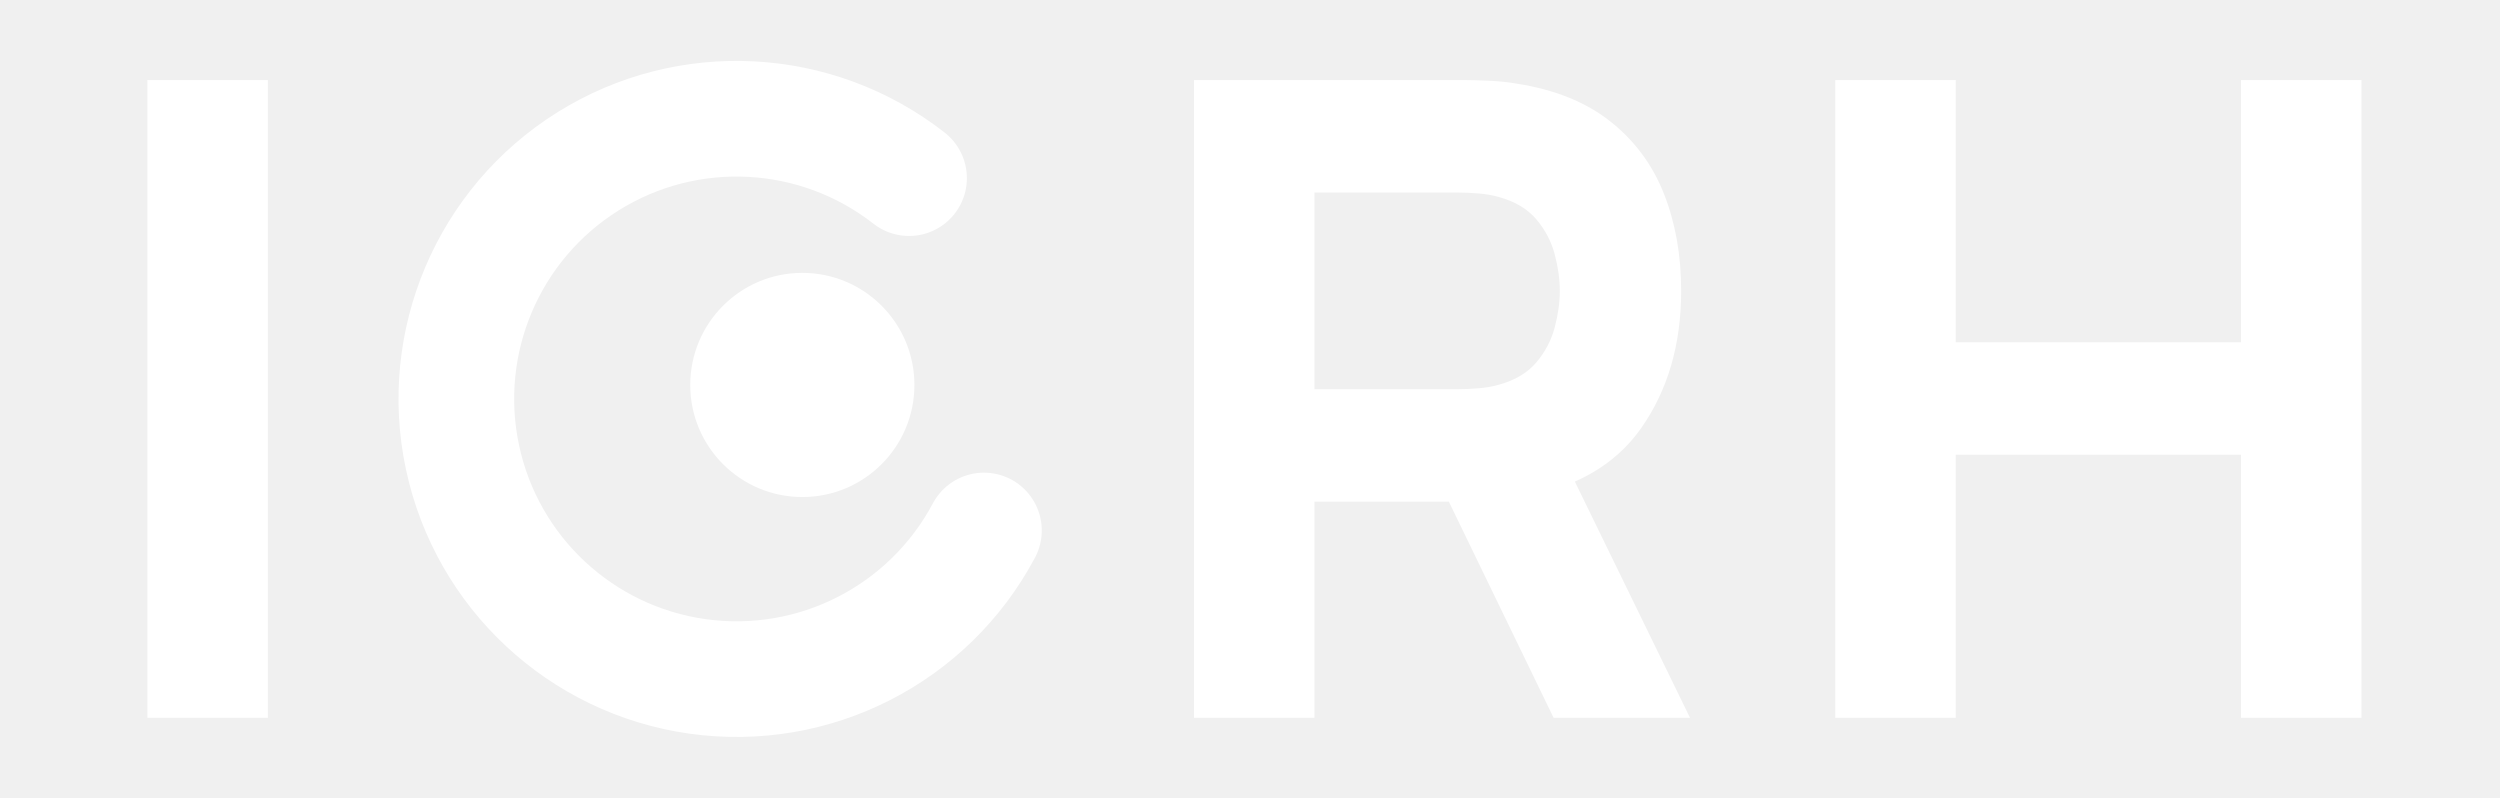
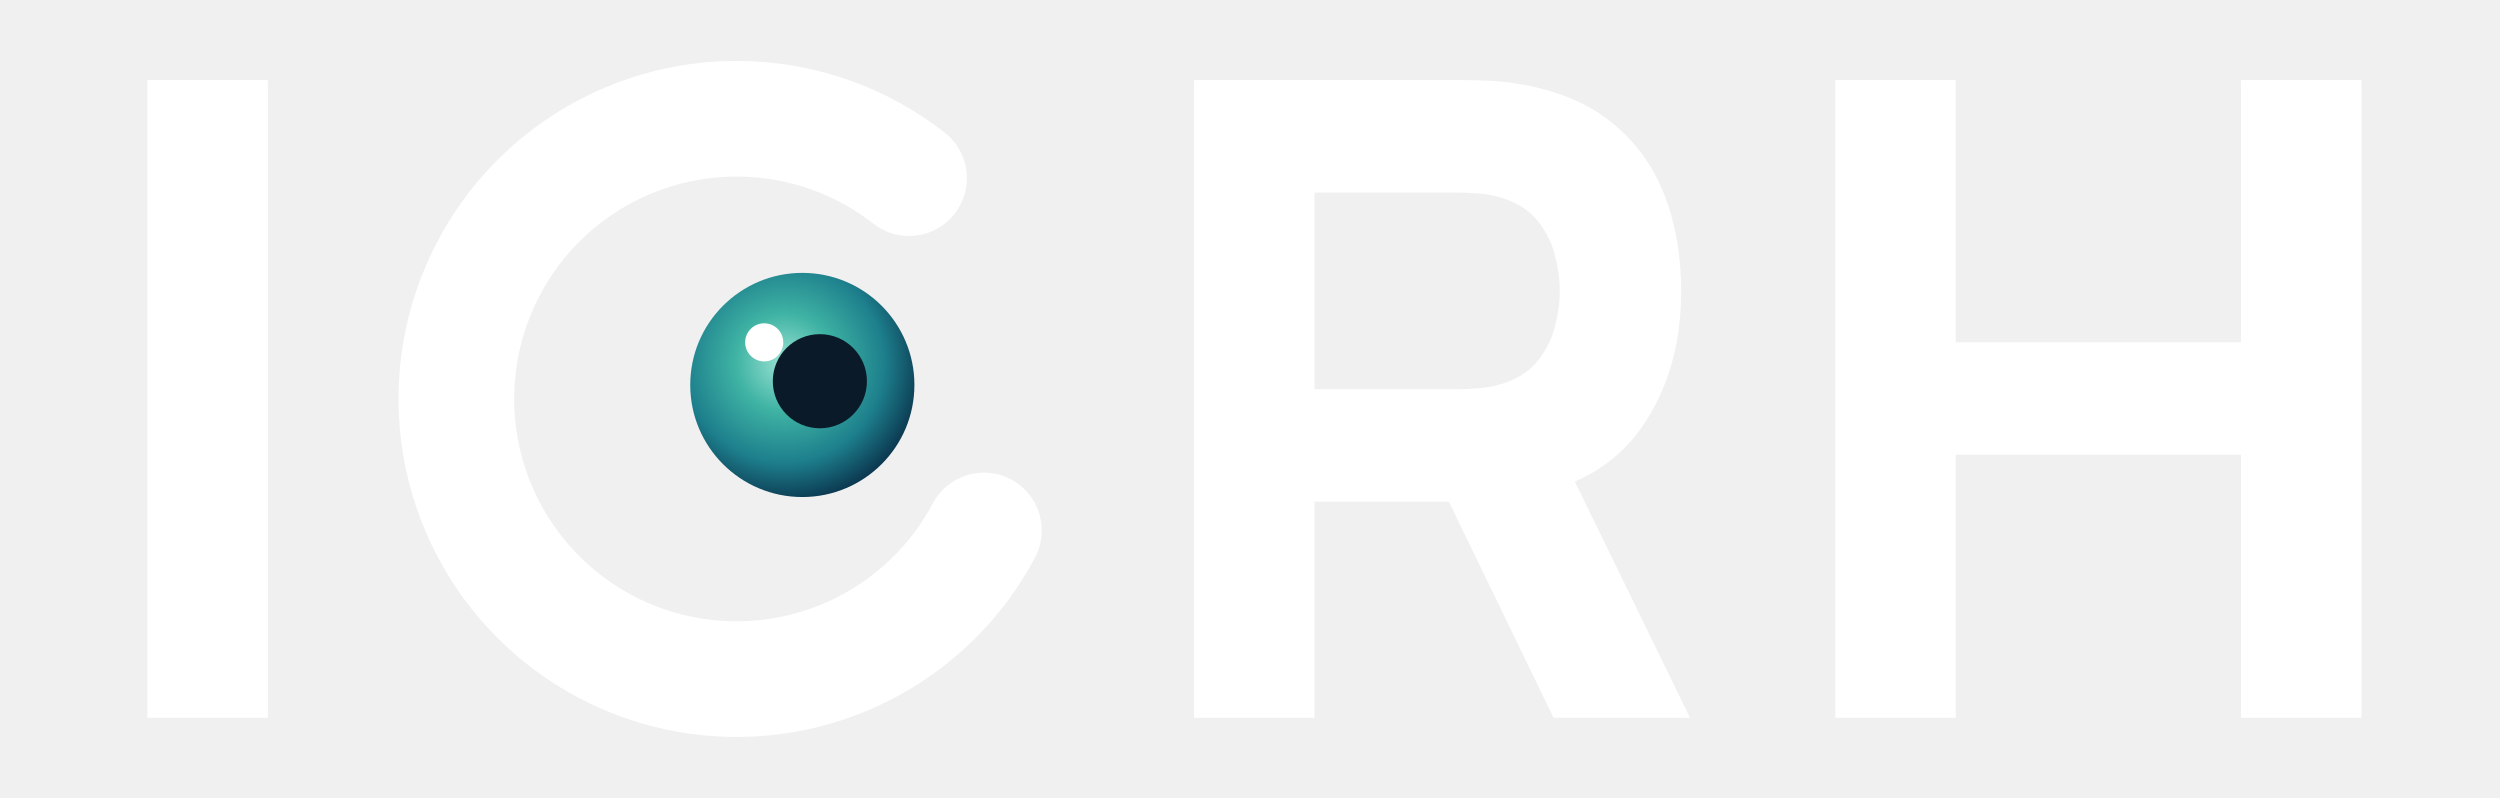
<svg xmlns="http://www.w3.org/2000/svg" viewBox="0 0 5644.60 1785.60" width="188" height="60" role="img" aria-label="ICRH — Institut Changeons de Regard sur le Handicap">
+   <defs>
+     <radialGradient id="icrh-iris" cx="0.42" cy="0.4" r="0.62">
+       <stop offset="0" stop-color="#9be3d3" />
+       <stop offset="0.35" stop-color="#3fb3a4" />
+       <stop offset="0.72" stop-color="#1d7f8c" />
+       <stop offset="1" stop-color="#0c3a52" />
+     </radialGradient>
+   </defs>
  <g fill="#ffffff">
    <path transform="translate(172.80 1612.80) scale(1 -1)" d="M160 0V1440H432V0Z" />
    <path transform="translate(2555.80 1612.80) scale(1 -1)" d="M140 0V1440H748Q769 1440 804.5 1438.5Q840 1437 868 1432Q997 1412 1079.5 1347.0Q1162 1282 1201.0 1183.5Q1240 1085 1240 964Q1240 783 1150.0 654.5Q1060 526 868 496L748 488H412V0ZM952 0 668 586 948 640 1260 0ZM412 742H736Q757 742 782.0 744.0Q807 746 828 752Q883 767 913.0 802.5Q943 838 954.5 881.5Q966 925 966 964Q966 1003 954.5 1046.5Q943 1090 913.0 1125.5Q883 1161 828 1176Q807 1182 782.0 1184.0Q757 1186 736 1186H412Z" />
    <path transform="translate(4003.80 1612.80) scale(1 -1)" d="M140 0V1440H412V848H1056V1440H1328V0H1056V594H412V0Z" />
  </g>
  <path d="M2052.49 394.27 A632.64 632.64 0 1 0 2221.59 1189.81" fill="none" stroke="#ffffff" stroke-width="261.12" stroke-linecap="round" />
-   <circle cx="1811.52" cy="861.23" r="253.06" fill="#ffffff" />
+   <g class="logo-iris">
+     <circle cx="1811.52" cy="861.23" r="253.06" fill="url(#icrh-iris)" />
+     <circle cx="1851.12" cy="852.81" r="106.28" fill="#0a1a28" />
+     <circle cx="1725.48" cy="765.07" r="43.02" fill="#ffffff" />
+   </g>
</svg>
